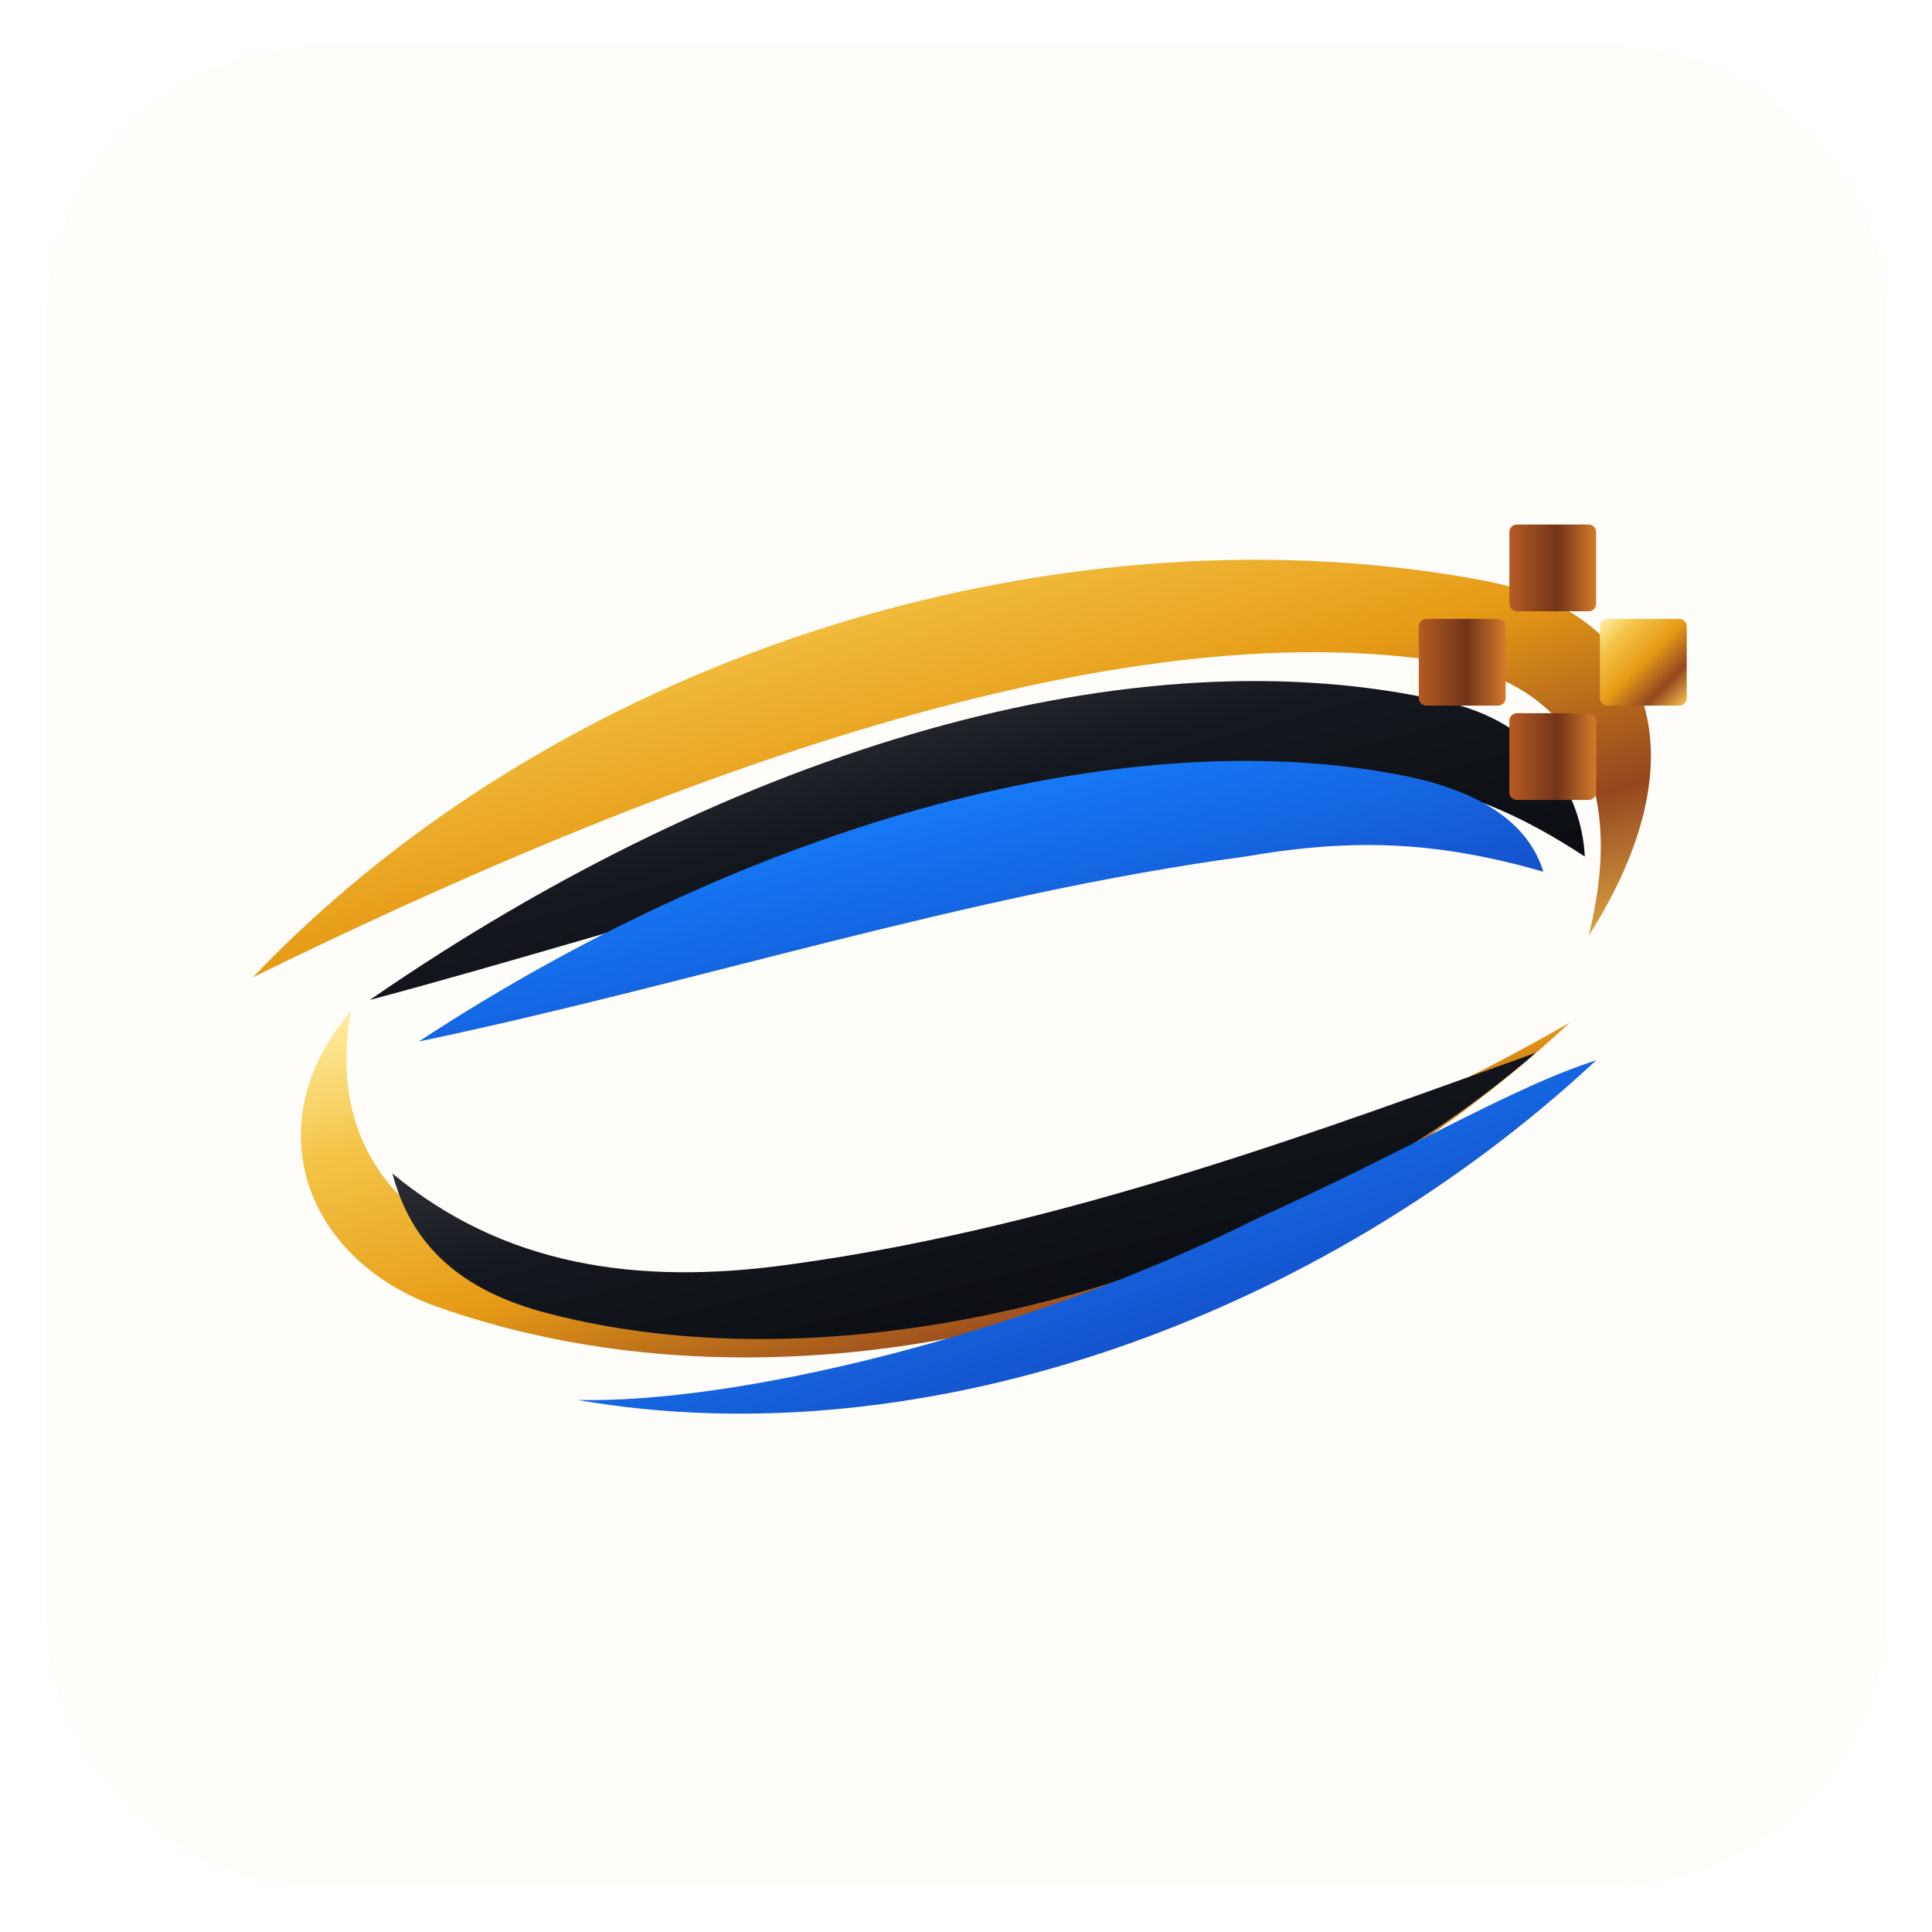
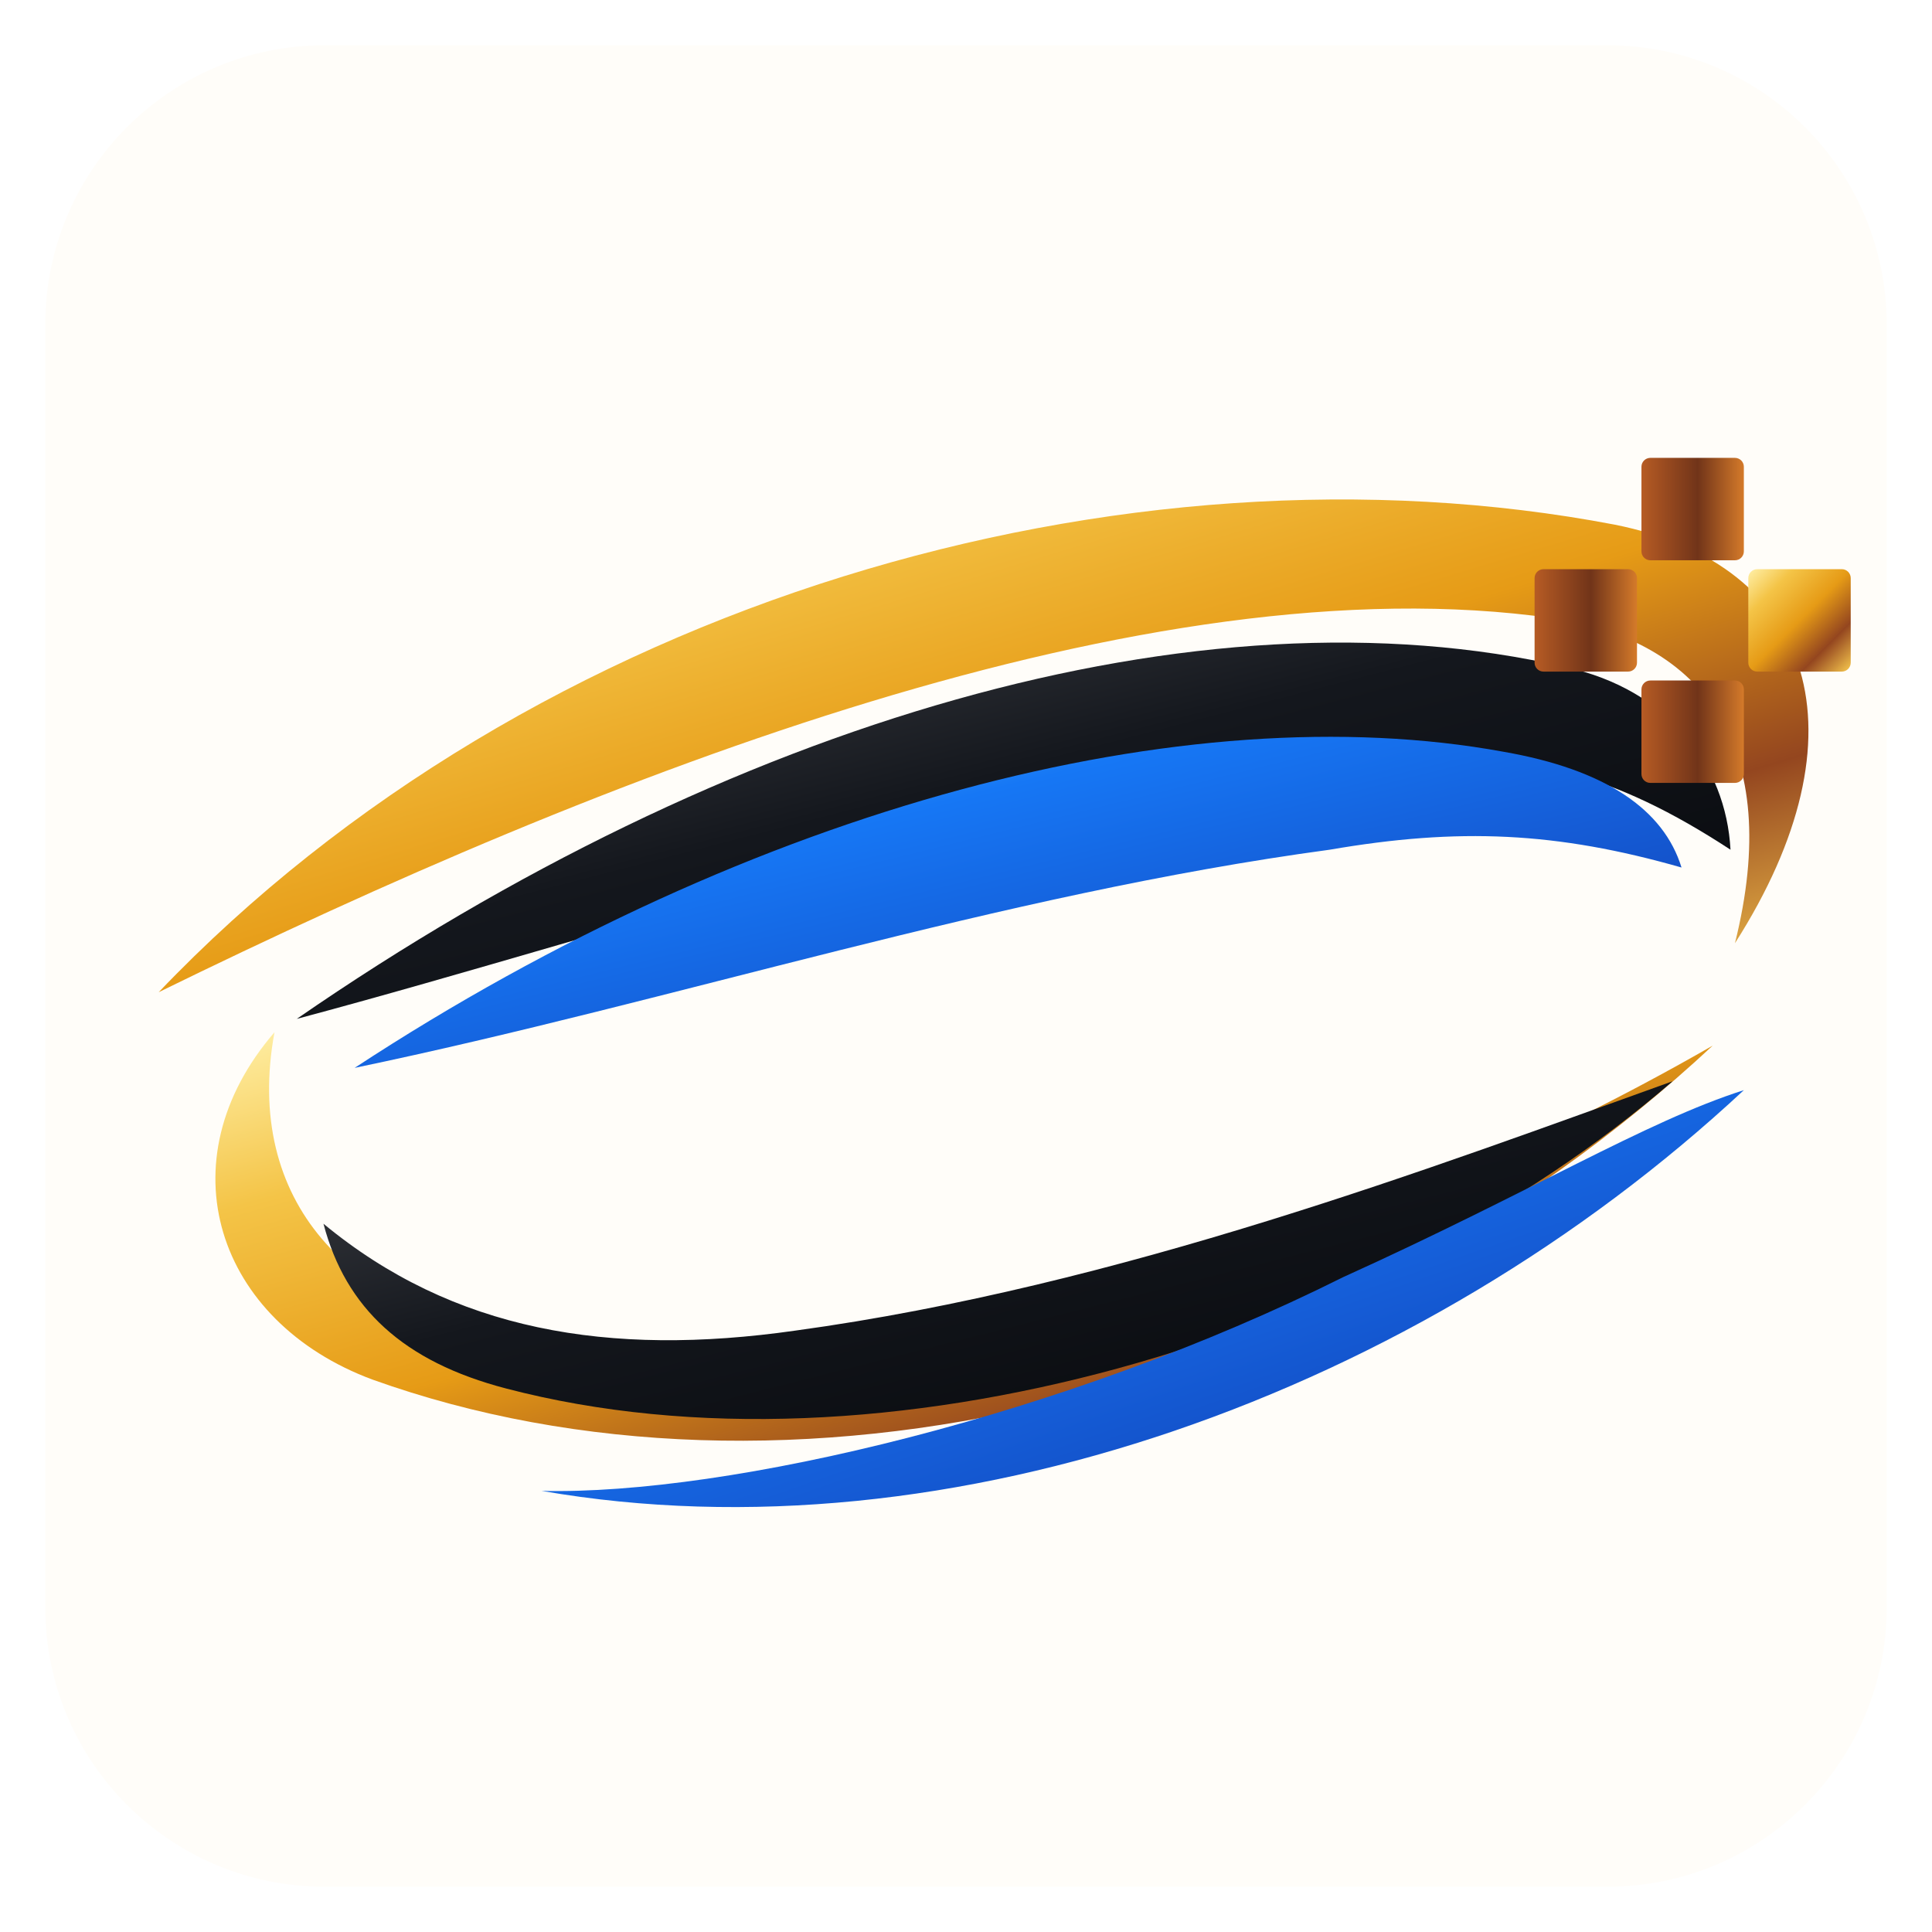
<svg xmlns="http://www.w3.org/2000/svg" viewBox="0 0 512 512" role="img" aria-label="Software Damage Control icon">
  <defs>
    <linearGradient id="gold" x1="0" y1="0" x2="1" y2="1">
      <stop offset="0" stop-color="#fff0a8" />
      <stop offset=".22" stop-color="#f4c447" />
      <stop offset=".5" stop-color="#e69b16" />
      <stop offset=".76" stop-color="#94461f" />
      <stop offset="1" stop-color="#f7c84e" />
    </linearGradient>
    <linearGradient id="blue" x1="0" y1="0" x2="1" y2="1">
      <stop offset="0" stop-color="#60d5ff" />
      <stop offset=".32" stop-color="#1677f5" />
      <stop offset=".72" stop-color="#1450c8" />
      <stop offset="1" stop-color="#091f69" />
    </linearGradient>
    <linearGradient id="brown" x1="0" y1="0" x2="1" y2="0">
      <stop offset="0" stop-color="#b65b24" />
      <stop offset=".55" stop-color="#713419" />
      <stop offset="1" stop-color="#d47a2a" />
    </linearGradient>
    <linearGradient id="black" x1="0" y1="0" x2="1" y2="1">
      <stop offset="0" stop-color="#44464b" />
      <stop offset=".42" stop-color="#14171d" />
      <stop offset="1" stop-color="#05070a" />
    </linearGradient>
  </defs>
  <rect x="12" y="12" width="488" height="488" rx="74" fill="#fffdf9" />
-   <g transform="translate(50 126)">
+   <g transform="translate(22 106) scale(1.18)">
    <path d="M17 133 C101 45 234 7 344 28 C389 37 401 75 371 122 C382 78 364 54 330 49 C239 36 117 84 17 133Z" fill="url(#gold)" />
    <path d="M48 139 C145 72 251 41 333 60 C356 65 369 82 370 101 C344 84 323 78 291 81 C215 87 123 119 48 139Z" fill="url(#black)" />
    <path d="M61 150 C151 91 248 66 319 79 C342 83 355 92 359 105 C331 97 309 96 280 101 C206 111 133 135 61 150Z" fill="url(#blue)" />
    <path d="M366 145 C279 226 157 253 65 220 C30 207 18 171 43 142 C36 180 60 205 98 210 C183 223 286 191 366 145Z" fill="url(#gold)" />
    <path d="M357 153 C290 211 179 244 95 222 C72 216 59 204 54 185 C83 209 118 215 160 209 C233 199 304 172 357 153Z" fill="url(#black)" />
    <path d="M373 155 C300 223 195 261 103 245 C145 246 221 228 283 197 C325 178 351 162 373 155Z" fill="url(#blue)" />
    <g>
      <rect x="350" y="13" width="23" height="23" rx="2" fill="url(#brown)" />
      <rect x="326" y="38" width="23" height="23" rx="2" fill="url(#brown)" />
      <rect x="374" y="38" width="23" height="23" rx="2" fill="url(#gold)" />
      <rect x="350" y="63" width="23" height="23" rx="2" fill="url(#brown)" />
    </g>
  </g>
</svg>
